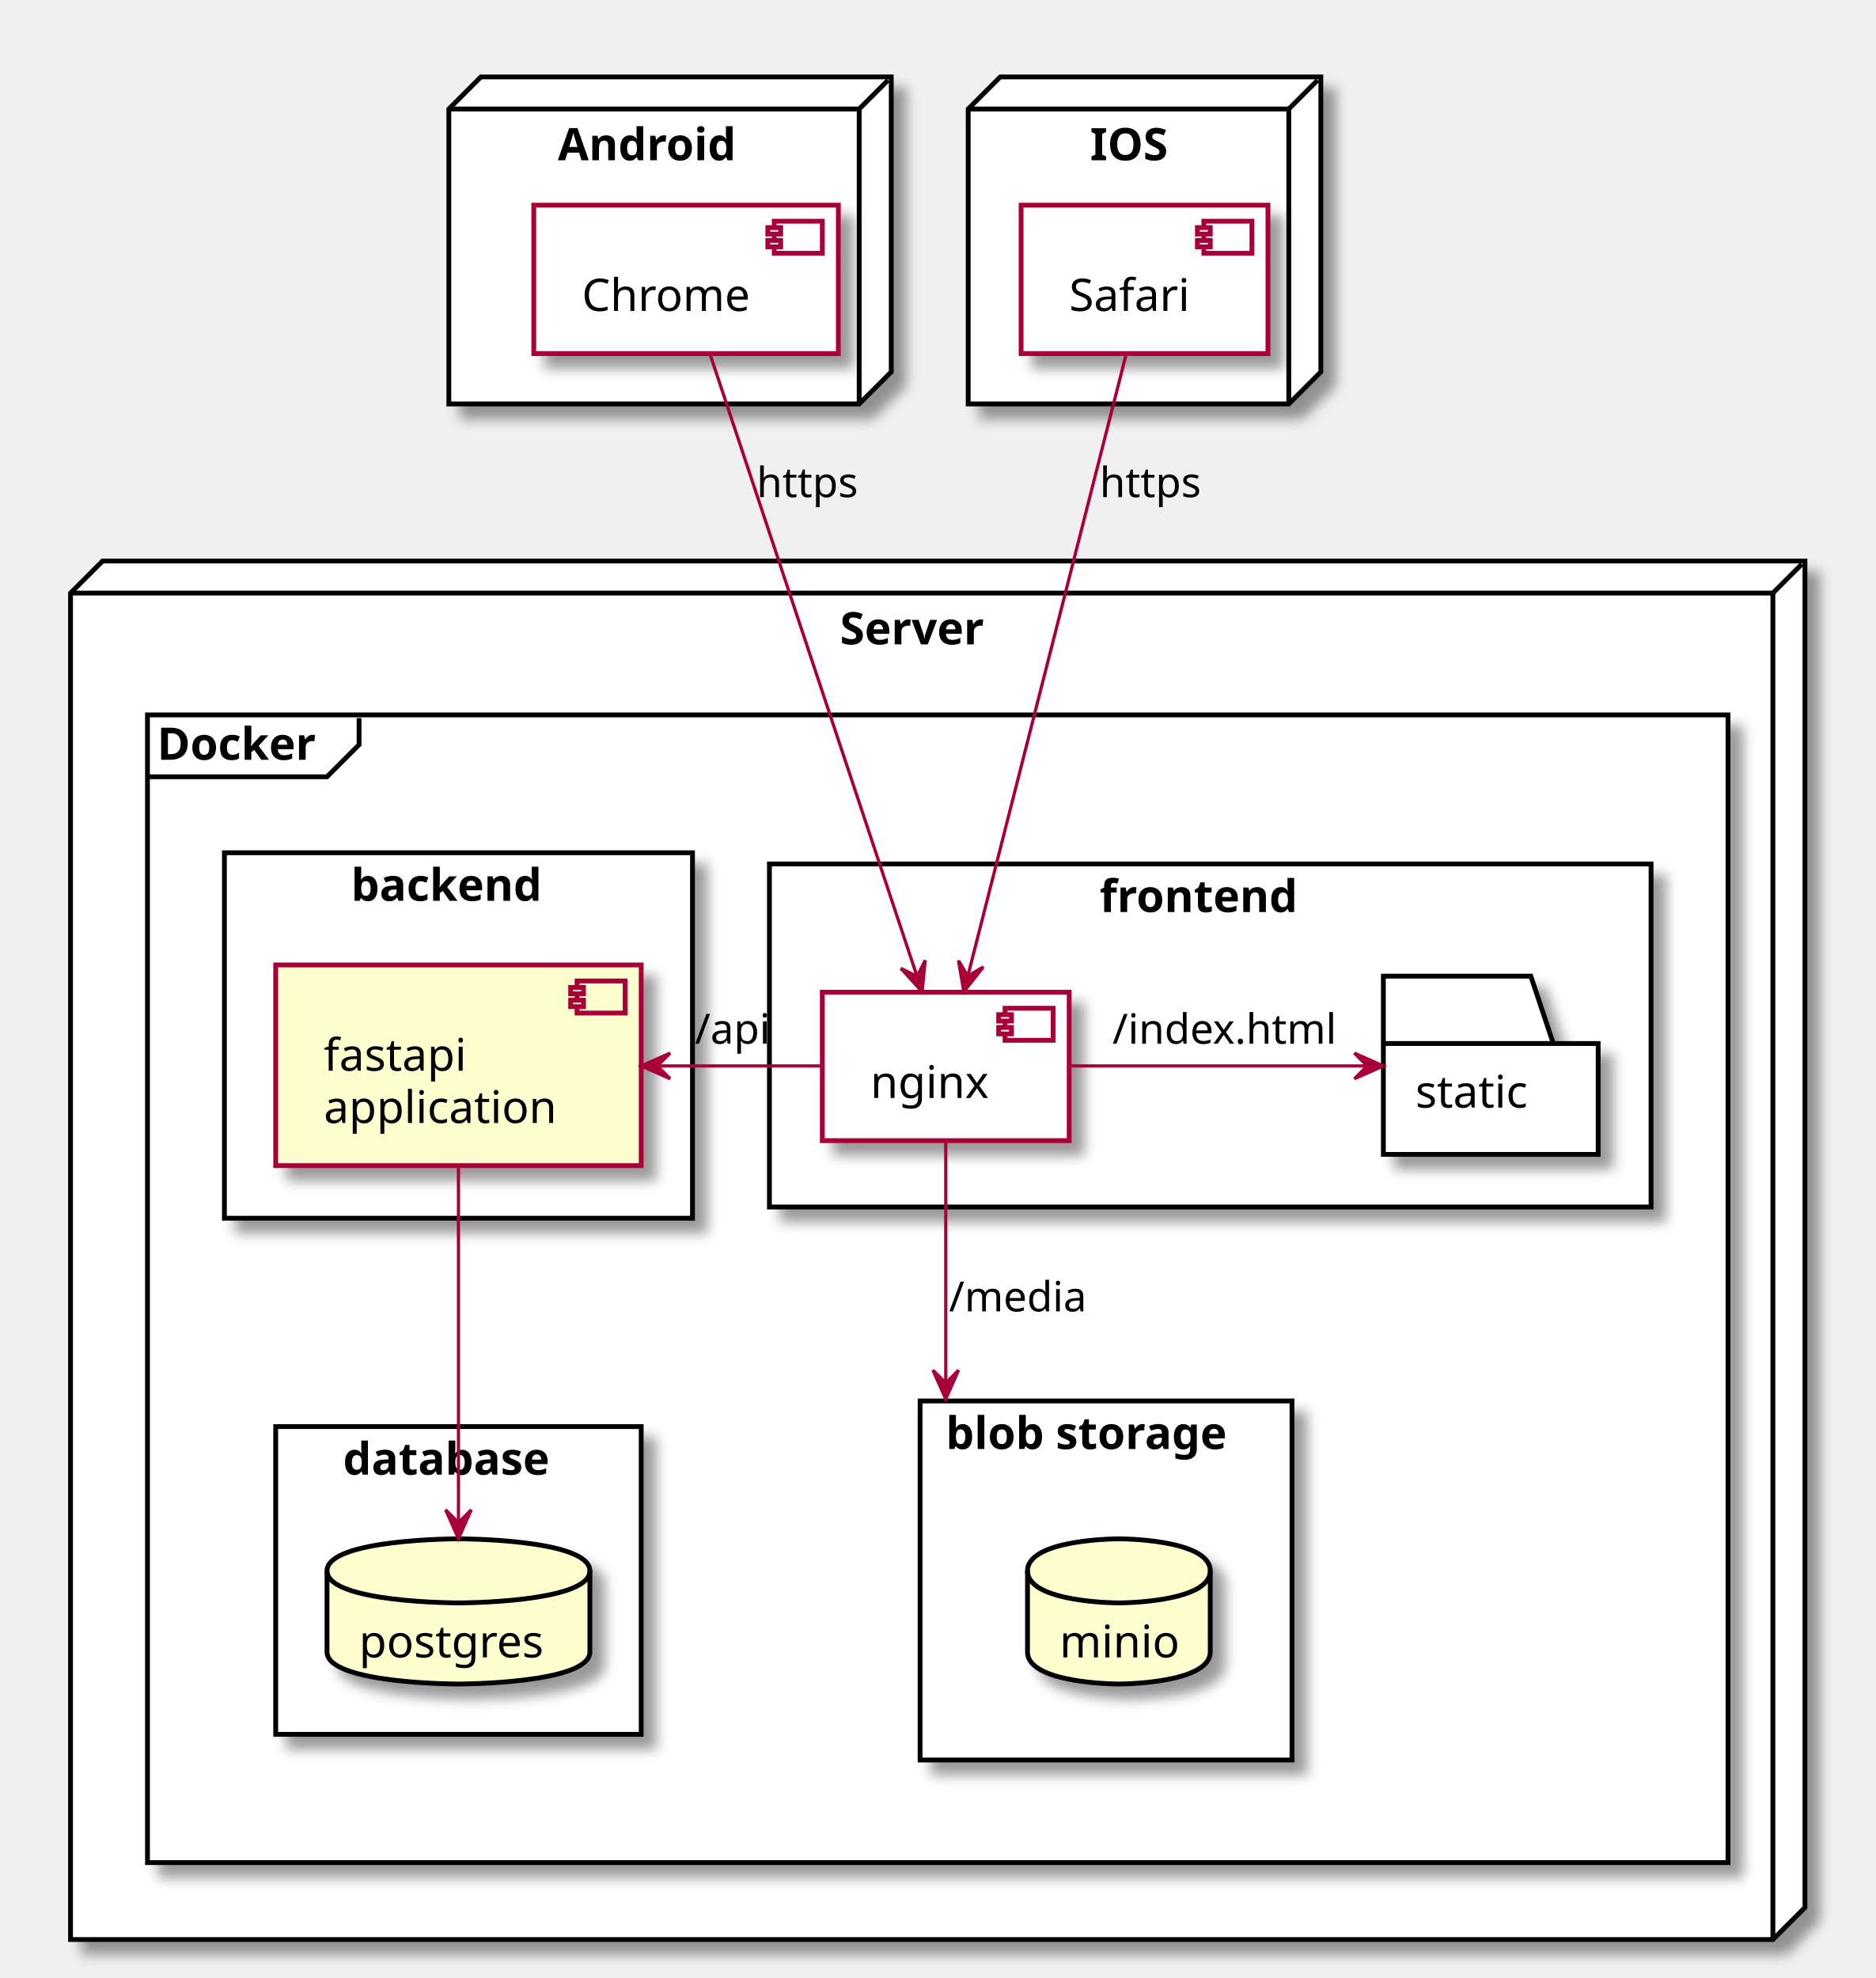
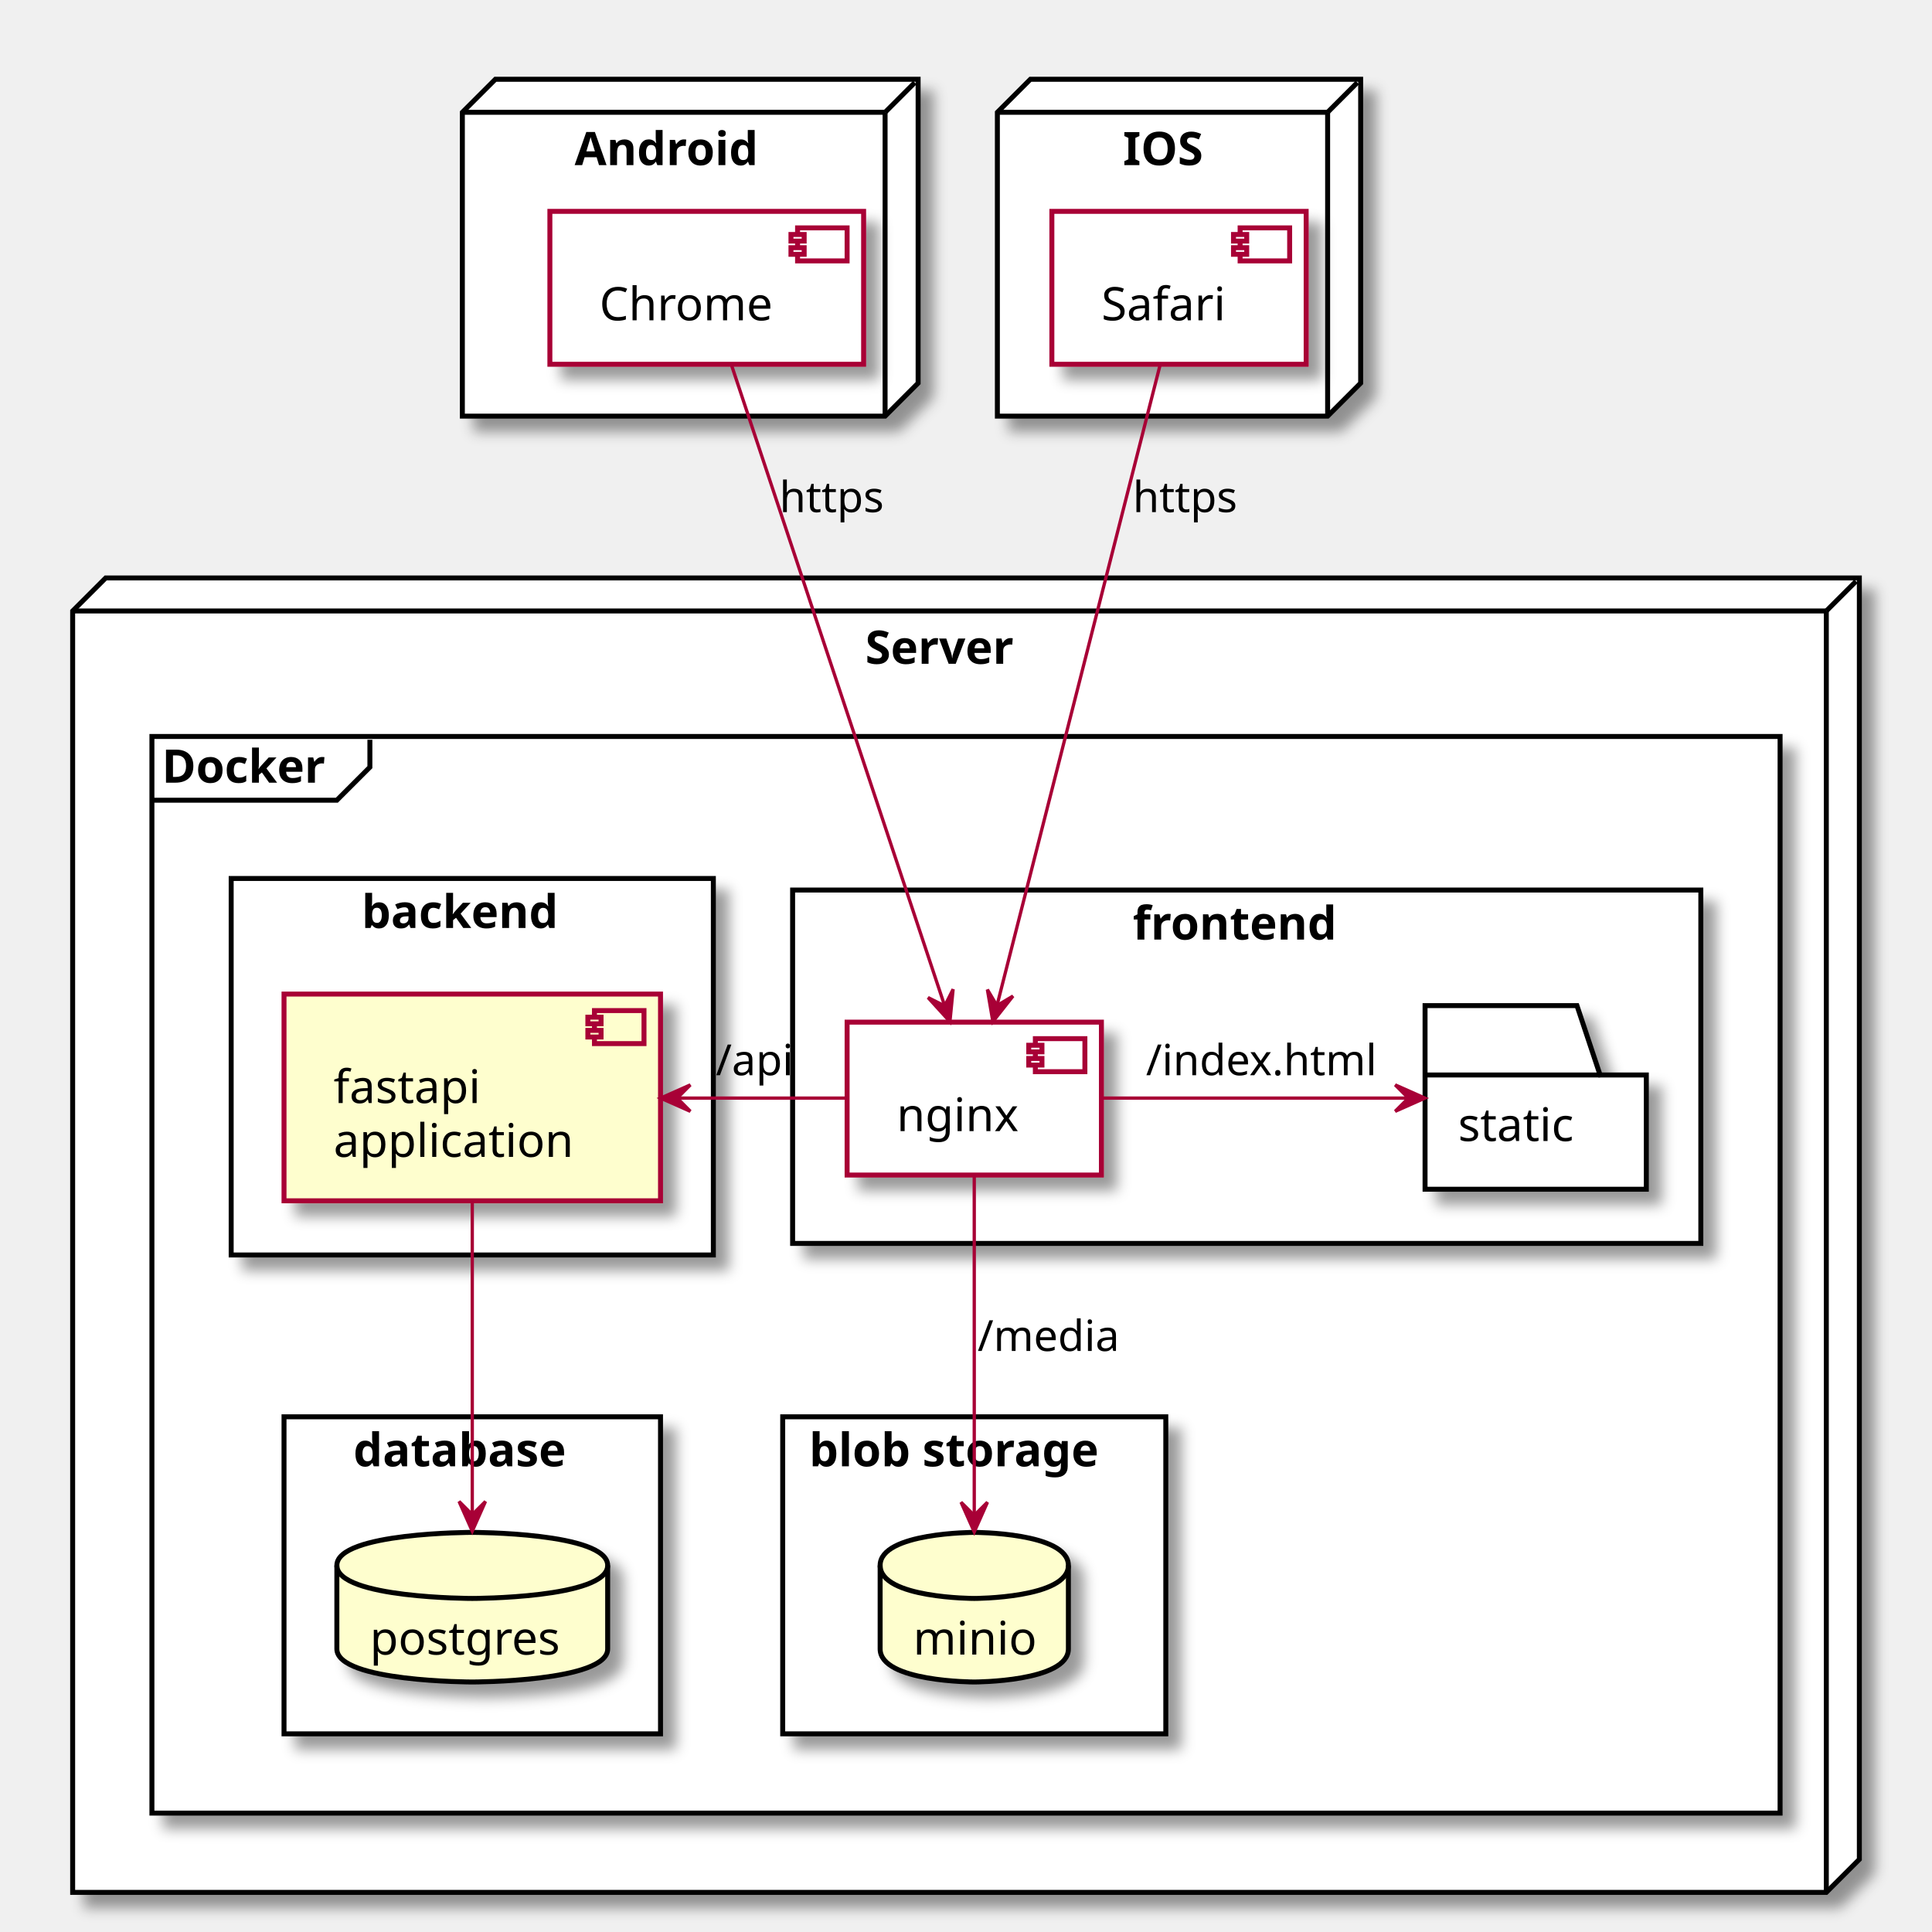
- <svg xmlns="http://www.w3.org/2000/svg" contentScriptType="application/ecmascript" contentStyleType="text/css" height="617px" preserveAspectRatio="none" style="width:585px;height:617px;" version="1.1" viewBox="0 0 585 617" width="585px" zoomAndPan="magnify">
+ <svg xmlns="http://www.w3.org/2000/svg" contentScriptType="application/ecmascript" contentStyleType="text/css" height="585px" preserveAspectRatio="none" style="width:585px;height:585px;" version="1.1" viewBox="0 0 585 585" width="585px" zoomAndPan="magnify">
  <defs>
-     <filter height="300%" id="f1izjw6kijbzgo" width="300%" x="-1" y="-1">
+     <filter height="300%" id="f1qkgiq5kwz76f" width="300%" x="-1" y="-1">
      <feGaussianBlur result="blurOut" stdDeviation="2.0" />
      <feColorMatrix in="blurOut" result="blurOut2" type="matrix" values="0 0 0 0 0 0 0 0 0 0 0 0 0 0 0 0 0 0 .4 0" />
      <feOffset dx="4.0" dy="4.0" in="blurOut2" result="blurOut3" />
      <feBlend in="SourceGraphic" in2="blurOut3" mode="normal" />
    </filter>
  </defs>
  <g>
-     <polygon fill="#FFFFFF" filter="url(#f1izjw6kijbzgo)" points="22,185,32,175,563,175,563,595,553,605,22,605,22,185" style="stroke: #000000; stroke-width: 1.5;" />
+     <polygon fill="#FFFFFF" filter="url(#f1qkgiq5kwz76f)" points="22,185,32,175,563,175,563,563,553,573,22,573,22,185" style="stroke: #000000; stroke-width: 1.5;" />
    <line style="stroke: #000000; stroke-width: 1.5;" x1="553" x2="562" y1="185" y2="176" />
    <line style="stroke: #000000; stroke-width: 1.5;" x1="22" x2="553" y1="185" y2="185" />
-     <line style="stroke: #000000; stroke-width: 1.5;" x1="553" x2="553" y1="185" y2="605" />
+     <line style="stroke: #000000; stroke-width: 1.5;" x1="553" x2="553" y1="185" y2="573" />
    <text fill="#000000" font-family="sans-serif" font-size="14" font-weight="bold" lengthAdjust="spacingAndGlyphs" textLength="53" x="262" y="200.995">Server</text>
-     <rect fill="#FFFFFF" filter="url(#f1izjw6kijbzgo)" height="358" style="stroke: #000000; stroke-width: 1.5;" width="493" x="46" y="223" />
+     <rect fill="#FFFFFF" filter="url(#f1qkgiq5kwz76f)" height="326" style="stroke: #000000; stroke-width: 1.5;" width="493" x="46" y="223" />
    <path d="M112,224 L112,232.297 L102,242.297 L46,242.297 " fill="none" style="stroke: #000000; stroke-width: 1.5;" />
    <text fill="#000000" font-family="sans-serif" font-size="14" font-weight="bold" lengthAdjust="spacingAndGlyphs" textLength="56" x="49" y="236.995">Docker</text>
-     <rect fill="#FFFFFF" filter="url(#f1izjw6kijbzgo)" height="107" style="stroke: #000000; stroke-width: 1.5;" width="275" x="240" y="269.5" />
+     <rect fill="#FFFFFF" filter="url(#f1qkgiq5kwz76f)" height="107" style="stroke: #000000; stroke-width: 1.5;" width="275" x="240" y="269.5" />
    <text fill="#000000" font-family="sans-serif" font-size="14" font-weight="bold" lengthAdjust="spacingAndGlyphs" textLength="69" x="343" y="284.495">frontend</text>
-     <rect fill="#FFFFFF" filter="url(#f1izjw6kijbzgo)" height="114" style="stroke: #000000; stroke-width: 1.5;" width="146" x="70" y="266" />
+     <rect fill="#FFFFFF" filter="url(#f1qkgiq5kwz76f)" height="114" style="stroke: #000000; stroke-width: 1.5;" width="146" x="70" y="266" />
    <text fill="#000000" font-family="sans-serif" font-size="14" font-weight="bold" lengthAdjust="spacingAndGlyphs" textLength="67" x="109.5" y="280.995">backend</text>
-     <rect fill="#FFFFFF" filter="url(#f1izjw6kijbzgo)" height="96" style="stroke: #000000; stroke-width: 1.5;" width="114" x="86" y="445" />
-     <text fill="#000000" font-family="sans-serif" font-size="14" font-weight="bold" lengthAdjust="spacingAndGlyphs" textLength="72" x="107" y="459.995">database</text>
-     <rect fill="#FFFFFF" filter="url(#f1izjw6kijbzgo)" height="112" style="stroke: #000000; stroke-width: 1.5;" width="116" x="287" y="437" />
-     <text fill="#000000" font-family="sans-serif" font-size="14" font-weight="bold" lengthAdjust="spacingAndGlyphs" textLength="100" x="295" y="451.995">blob storage</text>
-     <polygon fill="#FFFFFF" filter="url(#f1izjw6kijbzgo)" points="140,34,150,24,278,24,278,116,268,126,140,126,140,34" style="stroke: #000000; stroke-width: 1.5;" />
+     <rect fill="#FFFFFF" filter="url(#f1qkgiq5kwz76f)" height="96" style="stroke: #000000; stroke-width: 1.5;" width="114" x="86" y="429" />
+     <text fill="#000000" font-family="sans-serif" font-size="14" font-weight="bold" lengthAdjust="spacingAndGlyphs" textLength="72" x="107" y="443.995">database</text>
+     <rect fill="#FFFFFF" filter="url(#f1qkgiq5kwz76f)" height="96" style="stroke: #000000; stroke-width: 1.5;" width="116" x="237" y="429" />
+     <text fill="#000000" font-family="sans-serif" font-size="14" font-weight="bold" lengthAdjust="spacingAndGlyphs" textLength="100" x="245" y="443.995">blob storage</text>
+     <polygon fill="#FFFFFF" filter="url(#f1qkgiq5kwz76f)" points="140,34,150,24,278,24,278,116,268,126,140,126,140,34" style="stroke: #000000; stroke-width: 1.5;" />
    <line style="stroke: #000000; stroke-width: 1.5;" x1="268" x2="277" y1="34" y2="25" />
    <line style="stroke: #000000; stroke-width: 1.5;" x1="140" x2="268" y1="34" y2="34" />
    <line style="stroke: #000000; stroke-width: 1.5;" x1="268" x2="268" y1="34" y2="126" />
    <text fill="#000000" font-family="sans-serif" font-size="14" font-weight="bold" lengthAdjust="spacingAndGlyphs" textLength="62" x="174" y="49.995">Android</text>
-     <polygon fill="#FFFFFF" filter="url(#f1izjw6kijbzgo)" points="302,34,312,24,412,24,412,116,402,126,302,126,302,34" style="stroke: #000000; stroke-width: 1.5;" />
+     <polygon fill="#FFFFFF" filter="url(#f1qkgiq5kwz76f)" points="302,34,312,24,412,24,412,116,402,126,302,126,302,34" style="stroke: #000000; stroke-width: 1.5;" />
    <line style="stroke: #000000; stroke-width: 1.5;" x1="402" x2="411" y1="34" y2="25" />
    <line style="stroke: #000000; stroke-width: 1.5;" x1="302" x2="402" y1="34" y2="34" />
    <line style="stroke: #000000; stroke-width: 1.5;" x1="402" x2="402" y1="34" y2="126" />
    <text fill="#000000" font-family="sans-serif" font-size="14" font-weight="bold" lengthAdjust="spacingAndGlyphs" textLength="26" x="340" y="49.995">IOS</text>
-     <rect fill="#FFFFFF" filter="url(#f1izjw6kijbzgo)" height="46.297" style="stroke: #A80036; stroke-width: 1.5;" width="77" x="256.5" y="309.5" />
+     <rect fill="#FFFFFF" filter="url(#f1qkgiq5kwz76f)" height="46.297" style="stroke: #A80036; stroke-width: 1.5;" width="77" x="256.5" y="309.5" />
    <rect fill="#FFFFFF" height="10" style="stroke: #A80036; stroke-width: 1.5;" width="15" x="313.5" y="314.5" />
    <rect fill="#FFFFFF" height="2" style="stroke: #A80036; stroke-width: 1.5;" width="4" x="311.5" y="316.5" />
    <rect fill="#FFFFFF" height="2" style="stroke: #A80036; stroke-width: 1.5;" width="4" x="311.5" y="320.5" />
    <text fill="#000000" font-family="sans-serif" font-size="14" lengthAdjust="spacingAndGlyphs" textLength="37" x="271.5" y="342.495">nginx</text>
-     <polygon fill="#FFFFFF" filter="url(#f1izjw6kijbzgo)" points="431.5,304.5,477.5,304.5,484.5,325.5,498.5,325.5,498.5,360.094,431.5,360.094,431.5,304.5" style="stroke: #000000; stroke-width: 1.5;" />
+     <polygon fill="#FFFFFF" filter="url(#f1qkgiq5kwz76f)" points="431.5,304.5,477.5,304.5,484.5,325.5,498.5,325.5,498.5,360.094,431.5,360.094,431.5,304.5" style="stroke: #000000; stroke-width: 1.5;" />
    <line style="stroke: #000000; stroke-width: 1.5;" x1="431.5" x2="484.5" y1="325.5" y2="325.5" />
    <text fill="#000000" font-family="sans-serif" font-size="14" lengthAdjust="spacingAndGlyphs" textLength="37" x="441.5" y="345.495">static</text>
-     <rect fill="#FEFECE" filter="url(#f1izjw6kijbzgo)" height="62.594" style="stroke: #A80036; stroke-width: 1.5;" width="114" x="86" y="301" />
+     <rect fill="#FEFECE" filter="url(#f1qkgiq5kwz76f)" height="62.594" style="stroke: #A80036; stroke-width: 1.5;" width="114" x="86" y="301" />
    <rect fill="#FEFECE" height="10" style="stroke: #A80036; stroke-width: 1.5;" width="15" x="180" y="306" />
    <rect fill="#FEFECE" height="2" style="stroke: #A80036; stroke-width: 1.5;" width="4" x="178" y="308" />
    <rect fill="#FEFECE" height="2" style="stroke: #A80036; stroke-width: 1.5;" width="4" x="178" y="312" />
    <text fill="#000000" font-family="sans-serif" font-size="14" lengthAdjust="spacingAndGlyphs" textLength="45" x="101" y="333.995">fastapi</text>
    <text fill="#000000" font-family="sans-serif" font-size="14" lengthAdjust="spacingAndGlyphs" textLength="74" x="101" y="350.292">application</text>
-     <path d="M102,490 C102,480 143,480 143,480 C143,480 184,480 184,490 L184,515.297 C184,525.297 143,525.297 143,525.297 C143,525.297 102,525.297 102,515.297 L102,490 " fill="#FEFECE" filter="url(#f1izjw6kijbzgo)" style="stroke: #000000; stroke-width: 1.5;" />
-     <path d="M102,490 C102,500 143,500 143,500 C143,500 184,500 184,490 " fill="none" style="stroke: #000000; stroke-width: 1.5;" />
-     <text fill="#000000" font-family="sans-serif" font-size="14" lengthAdjust="spacingAndGlyphs" textLength="62" x="112" y="516.995">postgres</text>
-     <path d="M320.5,490 C320.5,480 349,480 349,480 C349,480 377.5,480 377.5,490 L377.5,515.297 C377.5,525.297 349,525.297 349,525.297 C349,525.297 320.5,525.297 320.5,515.297 L320.5,490 " fill="#FEFECE" filter="url(#f1izjw6kijbzgo)" style="stroke: #000000; stroke-width: 1.5;" />
-     <path d="M320.5,490 C320.5,500 349,500 349,500 C349,500 377.5,500 377.5,490 " fill="none" style="stroke: #000000; stroke-width: 1.5;" />
-     <text fill="#000000" font-family="sans-serif" font-size="14" lengthAdjust="spacingAndGlyphs" textLength="37" x="330.5" y="516.995">minio</text>
-     <rect fill="#FFFFFF" filter="url(#f1izjw6kijbzgo)" height="46.297" style="stroke: #A80036; stroke-width: 1.5;" width="95" x="166.5" y="64" />
+     <path d="M102,474 C102,464 143,464 143,464 C143,464 184,464 184,474 L184,499.297 C184,509.297 143,509.297 143,509.297 C143,509.297 102,509.297 102,499.297 L102,474 " fill="#FEFECE" filter="url(#f1qkgiq5kwz76f)" style="stroke: #000000; stroke-width: 1.5;" />
+     <path d="M102,474 C102,484 143,484 143,484 C143,484 184,484 184,474 " fill="none" style="stroke: #000000; stroke-width: 1.5;" />
+     <text fill="#000000" font-family="sans-serif" font-size="14" lengthAdjust="spacingAndGlyphs" textLength="62" x="112" y="500.995">postgres</text>
+     <path d="M266.5,474 C266.5,464 295,464 295,464 C295,464 323.5,464 323.5,474 L323.5,499.297 C323.5,509.297 295,509.297 295,509.297 C295,509.297 266.5,509.297 266.5,499.297 L266.5,474 " fill="#FEFECE" filter="url(#f1qkgiq5kwz76f)" style="stroke: #000000; stroke-width: 1.5;" />
+     <path d="M266.5,474 C266.5,484 295,484 295,484 C295,484 323.5,484 323.5,474 " fill="none" style="stroke: #000000; stroke-width: 1.5;" />
+     <text fill="#000000" font-family="sans-serif" font-size="14" lengthAdjust="spacingAndGlyphs" textLength="37" x="276.5" y="500.995">minio</text>
+     <rect fill="#FFFFFF" filter="url(#f1qkgiq5kwz76f)" height="46.297" style="stroke: #A80036; stroke-width: 1.5;" width="95" x="166.5" y="64" />
    <rect fill="#FFFFFF" height="10" style="stroke: #A80036; stroke-width: 1.5;" width="15" x="241.5" y="69" />
    <rect fill="#FFFFFF" height="2" style="stroke: #A80036; stroke-width: 1.5;" width="4" x="239.5" y="71" />
    <rect fill="#FFFFFF" height="2" style="stroke: #A80036; stroke-width: 1.5;" width="4" x="239.5" y="75" />
    <text fill="#000000" font-family="sans-serif" font-size="14" lengthAdjust="spacingAndGlyphs" textLength="55" x="181.5" y="96.995">Chrome</text>
-     <rect fill="#FFFFFF" filter="url(#f1izjw6kijbzgo)" height="46.297" style="stroke: #A80036; stroke-width: 1.5;" width="77" x="318.5" y="64" />
+     <rect fill="#FFFFFF" filter="url(#f1qkgiq5kwz76f)" height="46.297" style="stroke: #A80036; stroke-width: 1.5;" width="77" x="318.5" y="64" />
    <rect fill="#FFFFFF" height="10" style="stroke: #A80036; stroke-width: 1.5;" width="15" x="375.5" y="69" />
    <rect fill="#FFFFFF" height="2" style="stroke: #A80036; stroke-width: 1.5;" width="4" x="373.5" y="71" />
    <rect fill="#FFFFFF" height="2" style="stroke: #A80036; stroke-width: 1.5;" width="4" x="373.5" y="75" />
    <text fill="#000000" font-family="sans-serif" font-size="14" lengthAdjust="spacingAndGlyphs" textLength="37" x="333.5" y="96.995">Safari</text>
    <path d="M205.33,332.5 C222.52,332.5 240.67,332.5 256.11,332.5 " fill="none" id="api_server&lt;-nginx" style="stroke: #A80036; stroke-width: 1.0;" />
    <polygon fill="#A80036" points="200.03,332.5,209.03,336.5,205.03,332.5,209.03,328.5,200.03,332.5" style="stroke: #A80036; stroke-width: 1.0;" />
    <text fill="#000000" font-family="sans-serif" font-size="13" lengthAdjust="spacingAndGlyphs" textLength="23" x="216.75" y="325.567">/api</text>
    <path d="M333.58,332.5 C361.33,332.5 398.62,332.5 426.39,332.5 " fill="none" id="nginx-&gt;static" style="stroke: #A80036; stroke-width: 1.0;" />
    <polygon fill="#A80036" points="431.46,332.5,422.46,328.5,426.46,332.5,422.46,336.5,431.46,332.5" style="stroke: #A80036; stroke-width: 1.0;" />
    <text fill="#000000" font-family="sans-serif" font-size="13" lengthAdjust="spacingAndGlyphs" textLength="71" x="347" y="325.567">/index.html</text>
-     <path d="M295,355.81 C295,367.055 295,381.589 295,397.112 C295,404.873 295,412.882 295,420.85 C295,424.834 295,428.808 295,432.737 C295,433.719 295,434.698 295,435.674 C295,435.918 295,436.161 295,436.405 " fill="none" id="nginx-&gt;blob" style="stroke: #A80036; stroke-width: 1.0;" />
-     <polygon fill="#A80036" points="295,436.405,299,427.405,295,431.405,291,427.405,295,436.405" style="stroke: #A80036; stroke-width: 1.0;" />
+     <path d="M295,355.6 C295,382.89 295,429.27 295,458.59 " fill="none" id="nginx-&gt;minio" style="stroke: #A80036; stroke-width: 1.0;" />
+     <polygon fill="#A80036" points="295,463.86,299,454.86,295,458.86,291,454.86,295,463.86" style="stroke: #A80036; stroke-width: 1.0;" />
    <text fill="#000000" font-family="sans-serif" font-size="13" lengthAdjust="spacingAndGlyphs" textLength="44" x="296" y="409.067">/media</text>
-     <path d="M143,364.31 C143,396.01 143,444.88 143,474.93 " fill="none" id="api_server-&gt;postgres" style="stroke: #A80036; stroke-width: 1.0;" />
-     <polygon fill="#A80036" points="143,479.95,147,470.95,143,474.95,139,470.95,143,479.95" style="stroke: #A80036; stroke-width: 1.0;" />
+     <path d="M143,364.26 C143,391.91 143,432.12 143,458.54 " fill="none" id="api_server-&gt;postgres" style="stroke: #A80036; stroke-width: 1.0;" />
+     <polygon fill="#A80036" points="143,463.63,147,454.63,143,458.63,139,454.63,143,463.63" style="stroke: #A80036; stroke-width: 1.0;" />
    <path d="M351.39,110.04 C340.03,154.66 314.34,255.56 301.94,304.23 " fill="none" id="Safari-&gt;nginx" style="stroke: #A80036; stroke-width: 1.0;" />
    <polygon fill="#A80036" points="300.64,309.34,306.73,301.6,301.87,304.493,298.976,299.633,300.64,309.34" style="stroke: #A80036; stroke-width: 1.0;" />
    <text fill="#000000" font-family="sans-serif" font-size="13" lengthAdjust="spacingAndGlyphs" textLength="33" x="343" y="155.067">https</text>
    <path d="M221.33,110.04 C236.2,154.75 269.87,255.96 286.03,304.52 " fill="none" id="Chrome-&gt;nginx" style="stroke: #A80036; stroke-width: 1.0;" />
    <polygon fill="#A80036" points="287.63,309.34,288.596,299.539,286.057,304.594,281.002,302.055,287.63,309.34" style="stroke: #A80036; stroke-width: 1.0;" />
    <text fill="#000000" font-family="sans-serif" font-size="13" lengthAdjust="spacingAndGlyphs" textLength="33" x="236" y="155.067">https</text>
  </g>
</svg>
